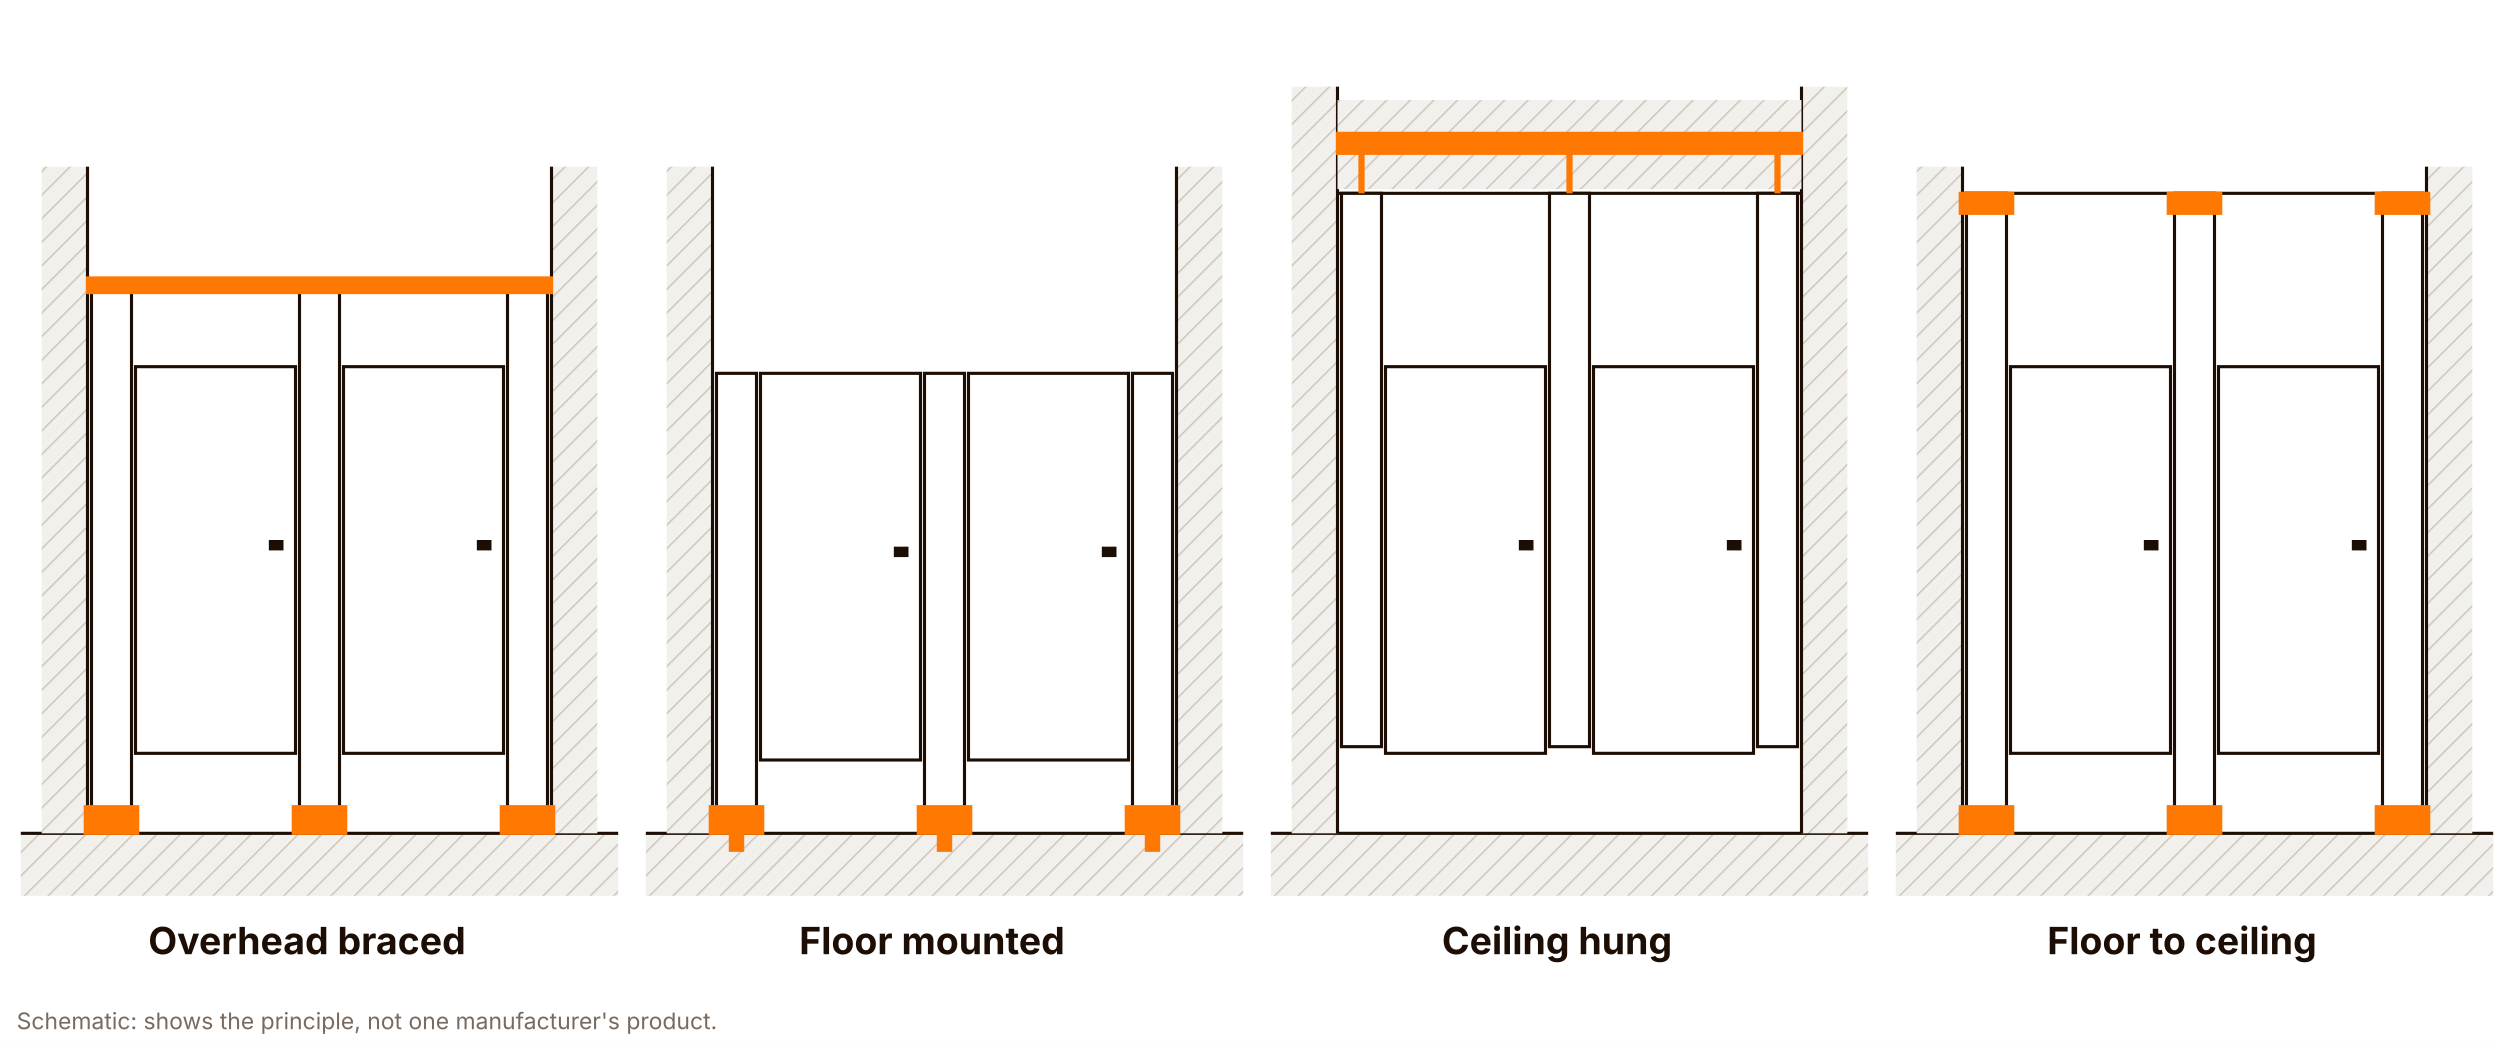
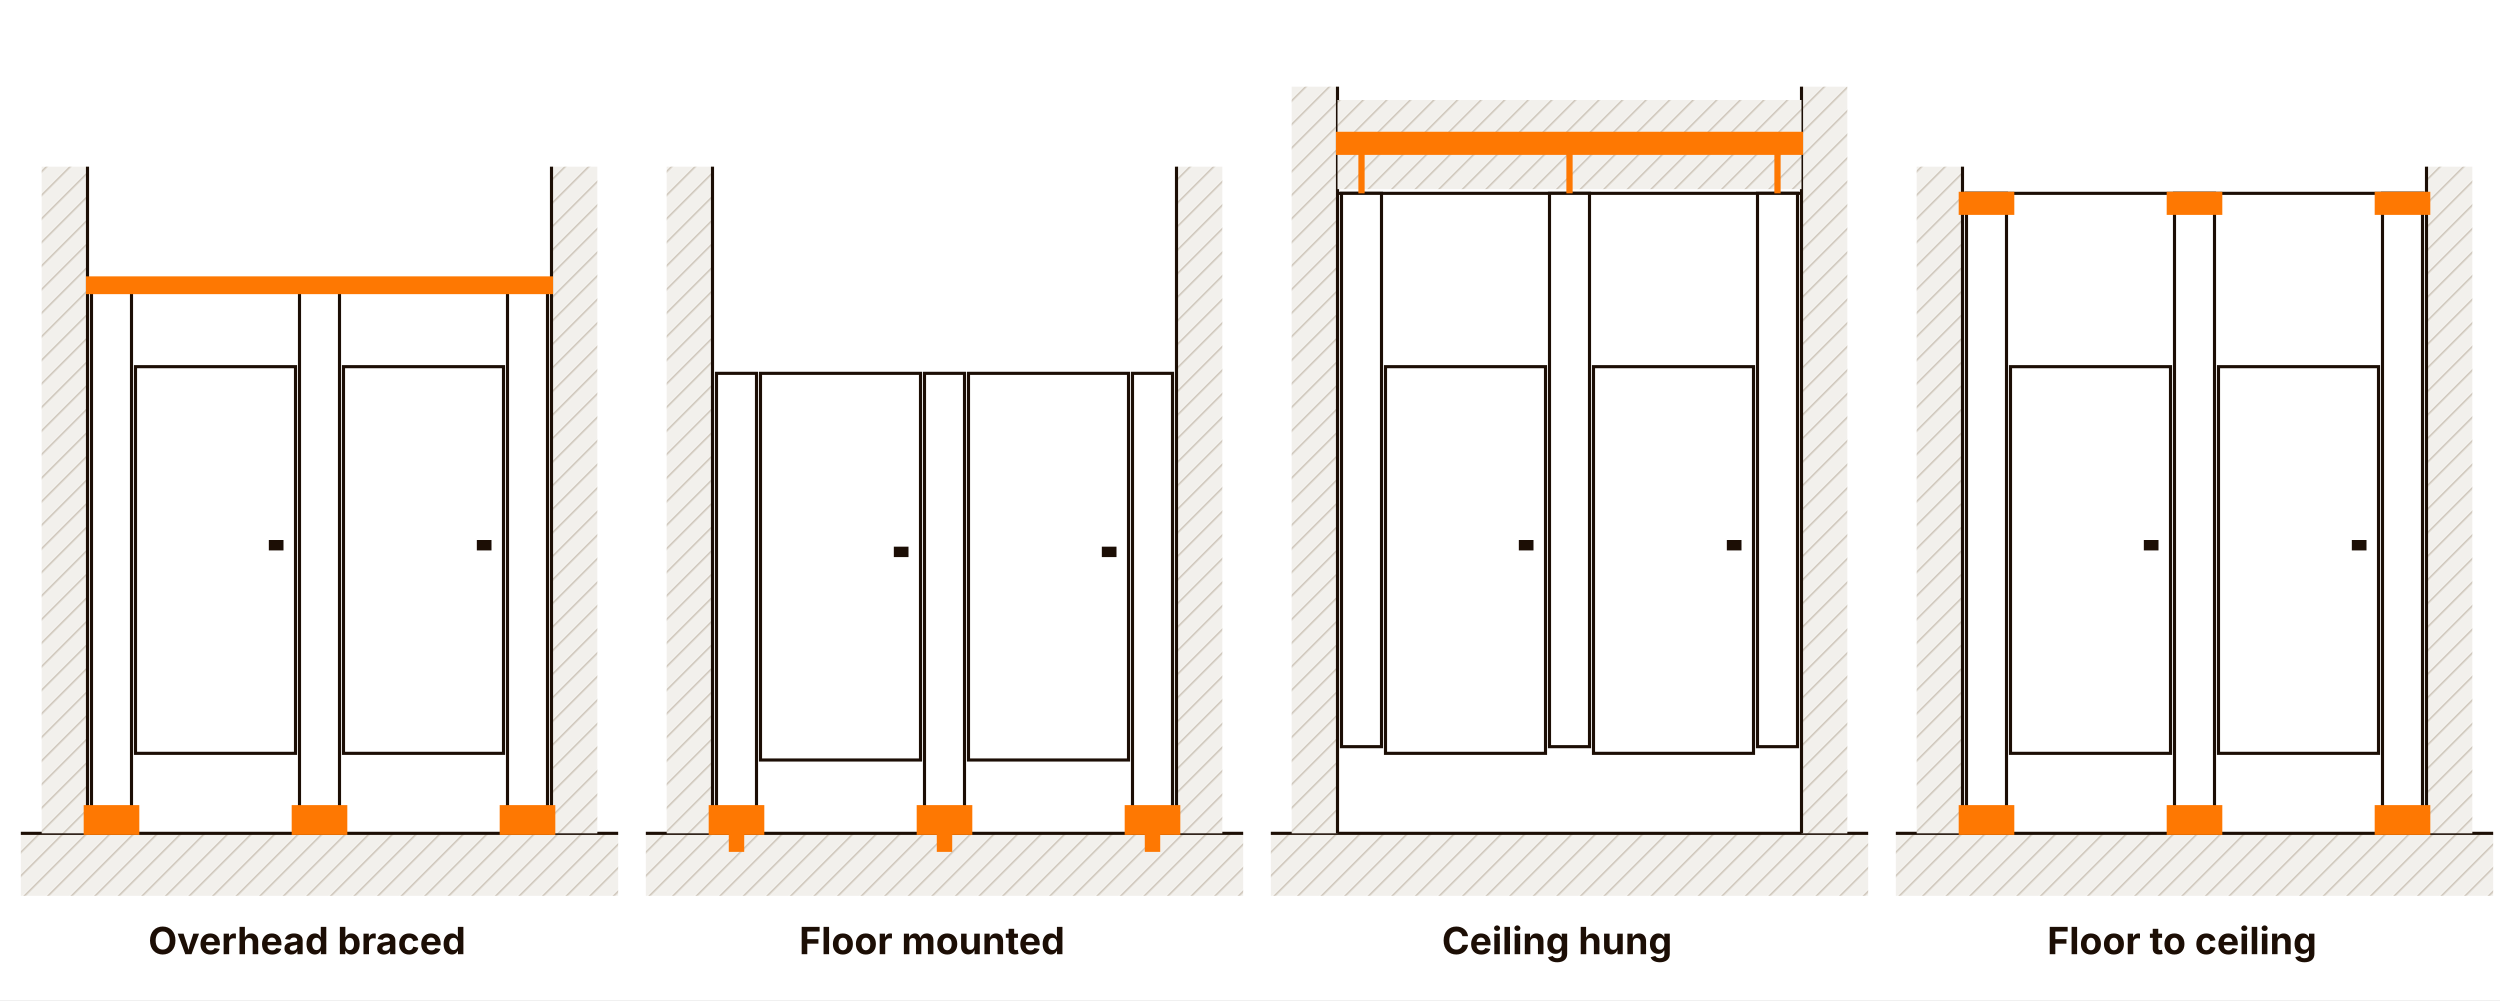
- <svg xmlns="http://www.w3.org/2000/svg" viewBox="0 0 1200 502" width="1200" height="502" role="img" aria-labelledby="t-mounting-styles-compare d-mounting-styles-compare" font-family="Inter, ui-sans-serif, system-ui, sans-serif">
+ <svg xmlns="http://www.w3.org/2000/svg" viewBox="0 0 1200 480" width="1200" height="480" role="img" aria-labelledby="t-mounting-styles-compare d-mounting-styles-compare" font-family="Inter, ui-sans-serif, system-ui, sans-serif">
  <defs>
    <pattern id="hatch-mounting-styles-compare" width="8" height="8" patternUnits="userSpaceOnUse" patternTransform="rotate(45)">
      <rect width="8" height="8" fill="#f2f0ec" />
      <line x1="0" y1="0" x2="0" y2="8" stroke="#cfc7bc" stroke-width="1.5" />
    </pattern>
    <marker id="tick-mounting-styles-compare" viewBox="0 0 10 10" refX="5" refY="5" markerWidth="8" markerHeight="8" orient="auto">
      <path d="M2 8 L8 2" stroke="#7a6a5e" stroke-width="1.5" />
    </marker>
  </defs>
-   <rect width="1200" height="502" fill="#ffffff" />
+   <rect width="1200" height="480" fill="#ffffff" />
  <g transform="translate(0 0)">
    <rect x="10" y="400" width="286.72" height="30" fill="url(#hatch-mounting-styles-compare)" stroke="none" stroke-width="1.5" />
    <line x1="10" y1="400" x2="296.72" y2="400" stroke="#1c0e05" stroke-width="1.5" />
    <rect x="20" y="80" width="22" height="320" fill="url(#hatch-mounting-styles-compare)" stroke="none" stroke-width="1.5" />
    <line x1="42" y1="80" x2="42" y2="400" stroke="#1c0e05" stroke-width="1.5" />
    <rect x="264.72" y="80" width="22" height="320" fill="url(#hatch-mounting-styles-compare)" stroke="none" stroke-width="1.5" />
    <line x1="264.72" y1="80" x2="264.72" y2="400" stroke="#1c0e05" stroke-width="1.5" />
    <rect x="43.92" y="134.4" width="19.2" height="265.6" fill="#ffffff" stroke="#1c0e05" stroke-width="1.5" />
    <rect x="143.76" y="134.4" width="19.2" height="265.6" fill="#ffffff" stroke="#1c0e05" stroke-width="1.5" />
    <rect x="243.6" y="134.4" width="19.2" height="265.6" fill="#ffffff" stroke="#1c0e05" stroke-width="1.5" />
    <rect x="65.04" y="176" width="76.8" height="185.6" fill="#ffffff" stroke="#1c0e05" stroke-width="1.5" />
    <rect x="129.04" y="259.2" width="7.04" height="5" fill="#1c0e05" stroke="none" stroke-width="1.5" />
    <rect x="164.88" y="176" width="76.8" height="185.6" fill="#ffffff" stroke="#1c0e05" stroke-width="1.5" />
    <rect x="228.88" y="259.2" width="7.04" height="5" fill="#1c0e05" stroke="none" stroke-width="1.5" />
    <rect x="42" y="133.4" width="222.72" height="7.04" fill="#fe7802" stroke="#fe7802" stroke-width="1.5" />
    <rect x="40.92" y="387.2" width="25.2" height="12.8" fill="#fe7802" stroke="#fe7802" stroke-width="1.5" />
    <rect x="140.76" y="387.2" width="25.2" height="12.8" fill="#fe7802" stroke="#fe7802" stroke-width="1.5" />
    <rect x="240.6" y="387.2" width="25.2" height="12.8" fill="#fe7802" stroke="#fe7802" stroke-width="1.5" />
    <text x="147.36" y="458" font-size="18" font-weight="700" fill="#1c0e05" text-anchor="middle">Overhead braced</text>
  </g>
  <g transform="translate(300 0)">
    <rect x="10" y="400" width="286.72" height="30" fill="url(#hatch-mounting-styles-compare)" stroke="none" stroke-width="1.5" />
    <line x1="10" y1="400" x2="296.72" y2="400" stroke="#1c0e05" stroke-width="1.5" />
    <rect x="20" y="80" width="22" height="320" fill="url(#hatch-mounting-styles-compare)" stroke="none" stroke-width="1.5" />
    <line x1="42" y1="80" x2="42" y2="400" stroke="#1c0e05" stroke-width="1.5" />
    <rect x="264.72" y="80" width="22" height="320" fill="url(#hatch-mounting-styles-compare)" stroke="none" stroke-width="1.5" />
    <line x1="264.72" y1="80" x2="264.72" y2="400" stroke="#1c0e05" stroke-width="1.5" />
    <rect x="43.92" y="179.2" width="19.2" height="220.8" fill="#ffffff" stroke="#1c0e05" stroke-width="1.5" />
    <rect x="143.76" y="179.2" width="19.2" height="220.8" fill="#ffffff" stroke="#1c0e05" stroke-width="1.5" />
    <rect x="243.6" y="179.2" width="19.2" height="220.8" fill="#ffffff" stroke="#1c0e05" stroke-width="1.5" />
    <rect x="65.04" y="179.2" width="76.8" height="185.6" fill="#ffffff" stroke="#1c0e05" stroke-width="1.5" />
    <rect x="129.04" y="262.4" width="7.04" height="5" fill="#1c0e05" stroke="none" stroke-width="1.5" />
    <rect x="164.88" y="179.2" width="76.8" height="185.6" fill="#ffffff" stroke="#1c0e05" stroke-width="1.5" />
    <rect x="228.88" y="262.4" width="7.04" height="5" fill="#1c0e05" stroke="none" stroke-width="1.5" />
    <rect x="40.92" y="387.2" width="25.2" height="12.8" fill="#fe7802" stroke="#fe7802" stroke-width="1.5" />
    <rect x="50.32" y="400" width="6.4" height="8.4" fill="#fe7802" stroke="#fe7802" stroke-width="1" />
    <rect x="140.76" y="387.2" width="25.2" height="12.8" fill="#fe7802" stroke="#fe7802" stroke-width="1.5" />
    <rect x="150.16" y="400" width="6.4" height="8.4" fill="#fe7802" stroke="#fe7802" stroke-width="1" />
    <rect x="240.6" y="387.2" width="25.2" height="12.8" fill="#fe7802" stroke="#fe7802" stroke-width="1.5" />
    <rect x="250" y="400" width="6.4" height="8.4" fill="#fe7802" stroke="#fe7802" stroke-width="1" />
    <text x="147.36" y="458" font-size="18" font-weight="700" fill="#1c0e05" text-anchor="middle">Floor mounted</text>
  </g>
  <g transform="translate(600 0)">
    <rect x="10" y="400" width="286.72" height="30" fill="url(#hatch-mounting-styles-compare)" stroke="none" stroke-width="1.5" />
    <line x1="10" y1="400" x2="296.72" y2="400" stroke="#1c0e05" stroke-width="1.5" />
    <rect x="20" y="41.6" width="22" height="358.4" fill="url(#hatch-mounting-styles-compare)" stroke="none" stroke-width="1.5" />
    <line x1="42" y1="41.6" x2="42" y2="400" stroke="#1c0e05" stroke-width="1.5" />
    <rect x="264.72" y="41.6" width="22" height="358.4" fill="url(#hatch-mounting-styles-compare)" stroke="none" stroke-width="1.5" />
    <line x1="264.72" y1="41.6" x2="264.72" y2="400" stroke="#1c0e05" stroke-width="1.5" />
    <line x1="42" y1="92.8" x2="264.72" y2="92.8" stroke="#1c0e05" stroke-width="1.5" />
    <rect x="42" y="48" width="222.72" height="42.8" fill="url(#hatch-mounting-styles-compare)" stroke="none" stroke-width="1.5" />
    <rect x="43.92" y="92.8" width="19.2" height="265.6" fill="#ffffff" stroke="#1c0e05" stroke-width="1.5" />
    <rect x="143.76" y="92.8" width="19.2" height="265.6" fill="#ffffff" stroke="#1c0e05" stroke-width="1.5" />
    <rect x="243.6" y="92.8" width="19.2" height="265.6" fill="#ffffff" stroke="#1c0e05" stroke-width="1.5" />
    <rect x="65.04" y="176" width="76.8" height="185.6" fill="#ffffff" stroke="#1c0e05" stroke-width="1.5" />
    <rect x="129.04" y="259.2" width="7.04" height="5" fill="#1c0e05" stroke="none" stroke-width="1.5" />
    <rect x="164.88" y="176" width="76.8" height="185.6" fill="#ffffff" stroke="#1c0e05" stroke-width="1.5" />
    <rect x="228.88" y="259.2" width="7.04" height="5" fill="#1c0e05" stroke="none" stroke-width="1.5" />
    <rect x="42" y="64" width="222.72" height="9.6" fill="#fe7802" stroke="#fe7802" stroke-width="1.5" />
    <line x1="53.52" y1="73.6" x2="53.52" y2="92.8" stroke="#fe7802" stroke-width="3" />
    <line x1="153.36" y1="73.6" x2="153.36" y2="92.8" stroke="#fe7802" stroke-width="3" />
    <line x1="253.2" y1="73.6" x2="253.2" y2="92.8" stroke="#fe7802" stroke-width="3" />
    <text x="147.36" y="458" font-size="18" font-weight="700" fill="#1c0e05" text-anchor="middle">Ceiling hung</text>
  </g>
  <g transform="translate(900 0)">
    <rect x="10" y="400" width="286.72" height="30" fill="url(#hatch-mounting-styles-compare)" stroke="none" stroke-width="1.5" />
    <line x1="10" y1="400" x2="296.72" y2="400" stroke="#1c0e05" stroke-width="1.5" />
    <rect x="20" y="80" width="22" height="320" fill="url(#hatch-mounting-styles-compare)" stroke="none" stroke-width="1.5" />
    <line x1="42" y1="80" x2="42" y2="400" stroke="#1c0e05" stroke-width="1.5" />
    <rect x="264.72" y="80" width="22" height="320" fill="url(#hatch-mounting-styles-compare)" stroke="none" stroke-width="1.5" />
    <line x1="264.72" y1="80" x2="264.72" y2="400" stroke="#1c0e05" stroke-width="1.5" />
    <line x1="42" y1="92.8" x2="264.72" y2="92.8" stroke="#1c0e05" stroke-width="1.5" />
    <rect x="43.92" y="92.8" width="19.2" height="307.2" fill="#ffffff" stroke="#1c0e05" stroke-width="1.5" />
    <rect x="143.76" y="92.8" width="19.2" height="307.2" fill="#ffffff" stroke="#1c0e05" stroke-width="1.5" />
    <rect x="243.6" y="92.8" width="19.2" height="307.2" fill="#ffffff" stroke="#1c0e05" stroke-width="1.5" />
    <rect x="65.04" y="176" width="76.8" height="185.6" fill="#ffffff" stroke="#1c0e05" stroke-width="1.5" />
    <rect x="129.04" y="259.2" width="7.04" height="5" fill="#1c0e05" stroke="none" stroke-width="1.5" />
    <rect x="164.88" y="176" width="76.8" height="185.6" fill="#ffffff" stroke="#1c0e05" stroke-width="1.5" />
    <rect x="228.88" y="259.2" width="7.04" height="5" fill="#1c0e05" stroke="none" stroke-width="1.5" />
    <rect x="40.92" y="387.2" width="25.2" height="12.8" fill="#fe7802" stroke="#fe7802" stroke-width="1.5" />
    <rect x="140.76" y="387.2" width="25.2" height="12.8" fill="#fe7802" stroke="#fe7802" stroke-width="1.5" />
    <rect x="240.6" y="387.2" width="25.2" height="12.8" fill="#fe7802" stroke="#fe7802" stroke-width="1.5" />
    <rect x="40.92" y="92.8" width="25.2" height="9.6" fill="#fe7802" stroke="#fe7802" stroke-width="1.5" />
    <rect x="140.76" y="92.8" width="25.2" height="9.6" fill="#fe7802" stroke="#fe7802" stroke-width="1.5" />
    <rect x="240.6" y="92.8" width="25.2" height="9.6" fill="#fe7802" stroke="#fe7802" stroke-width="1.5" />
    <text x="147.36" y="458" font-size="18" font-weight="700" fill="#1c0e05" text-anchor="middle">Floor to ceiling</text>
  </g>
-   <text x="8" y="494" font-size="11" fill="#7a6a5e">Schematic: shows the principle, not one manufacturer's product.</text>
</svg>
